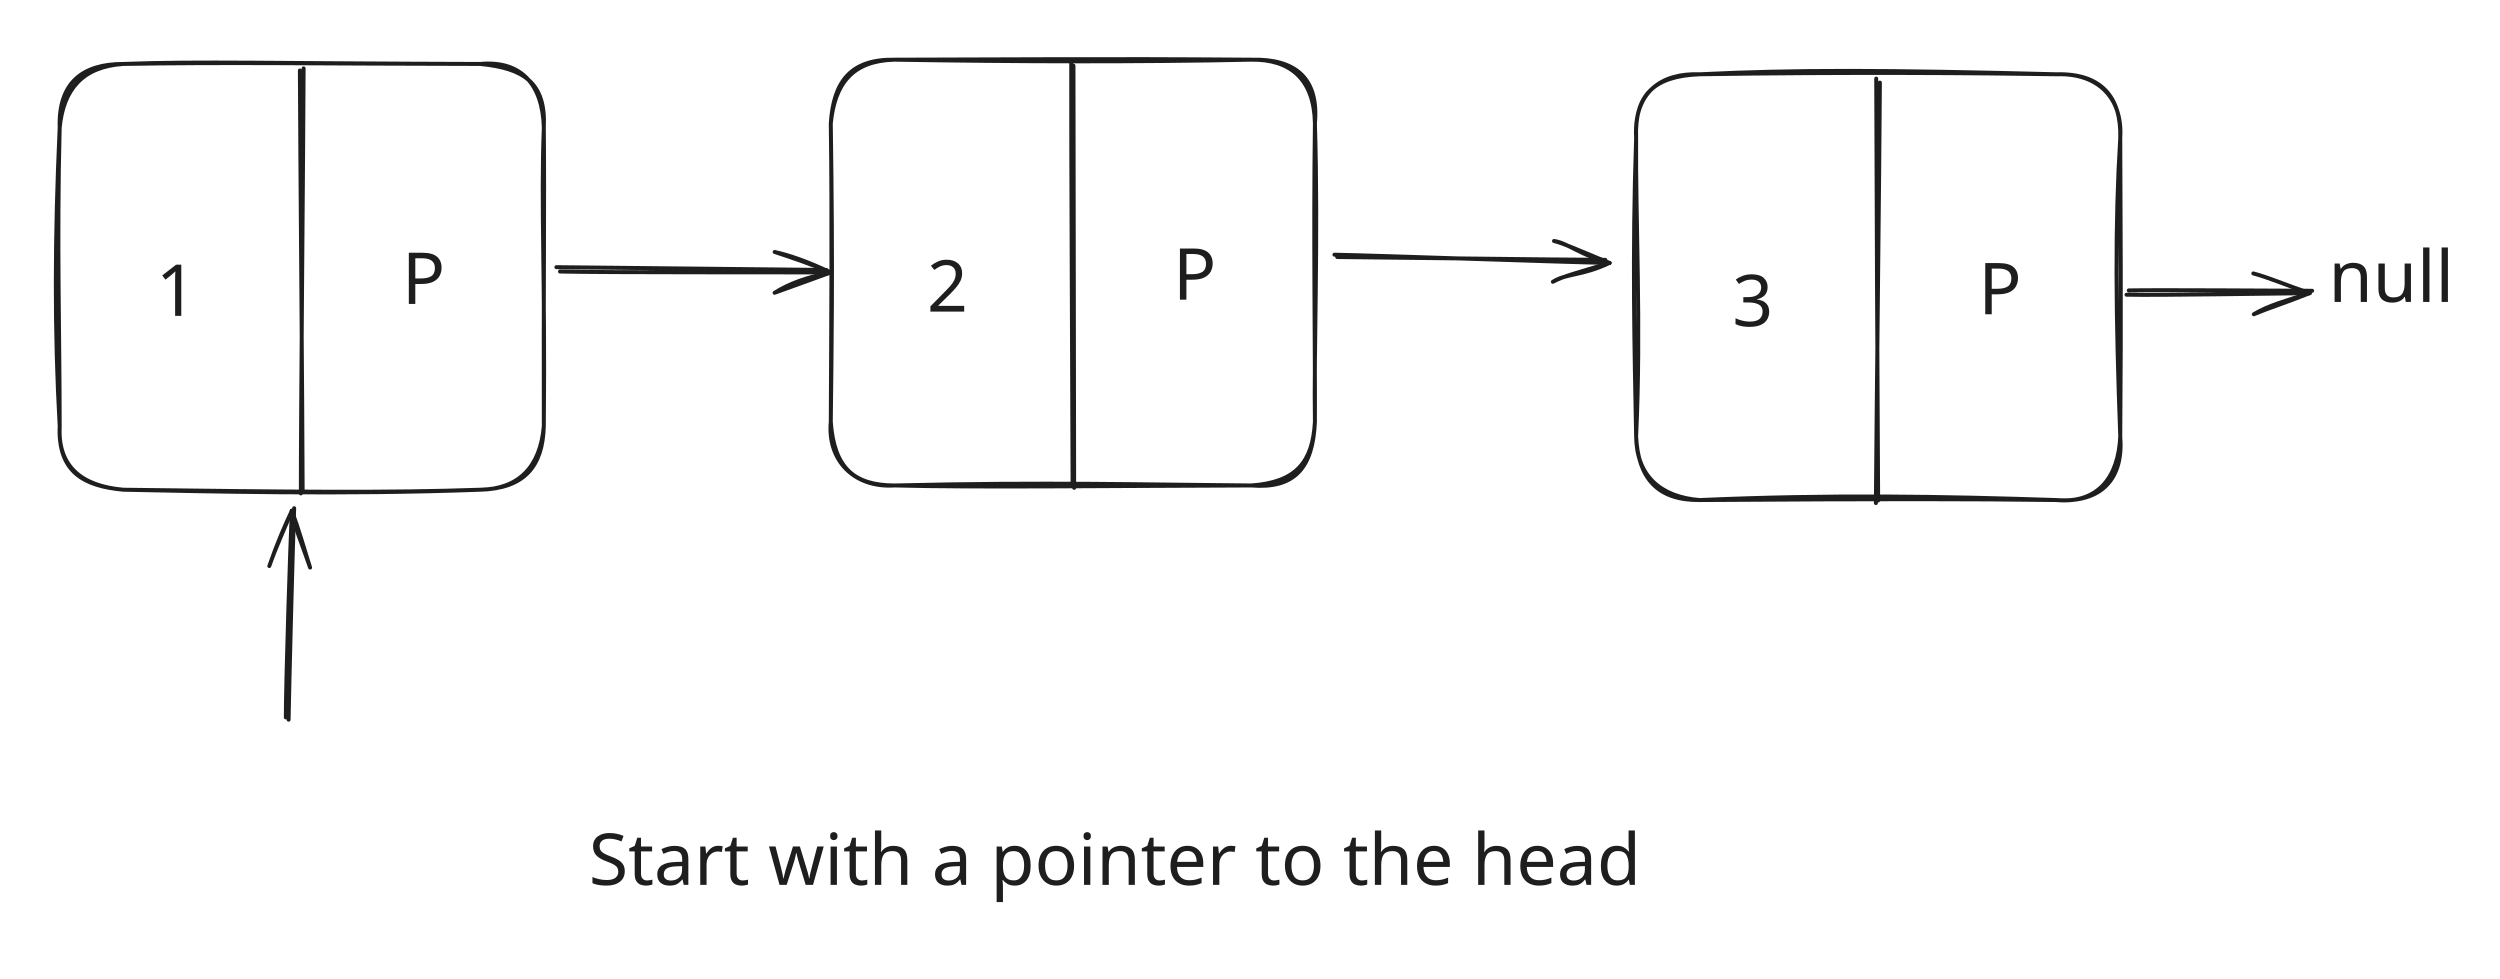
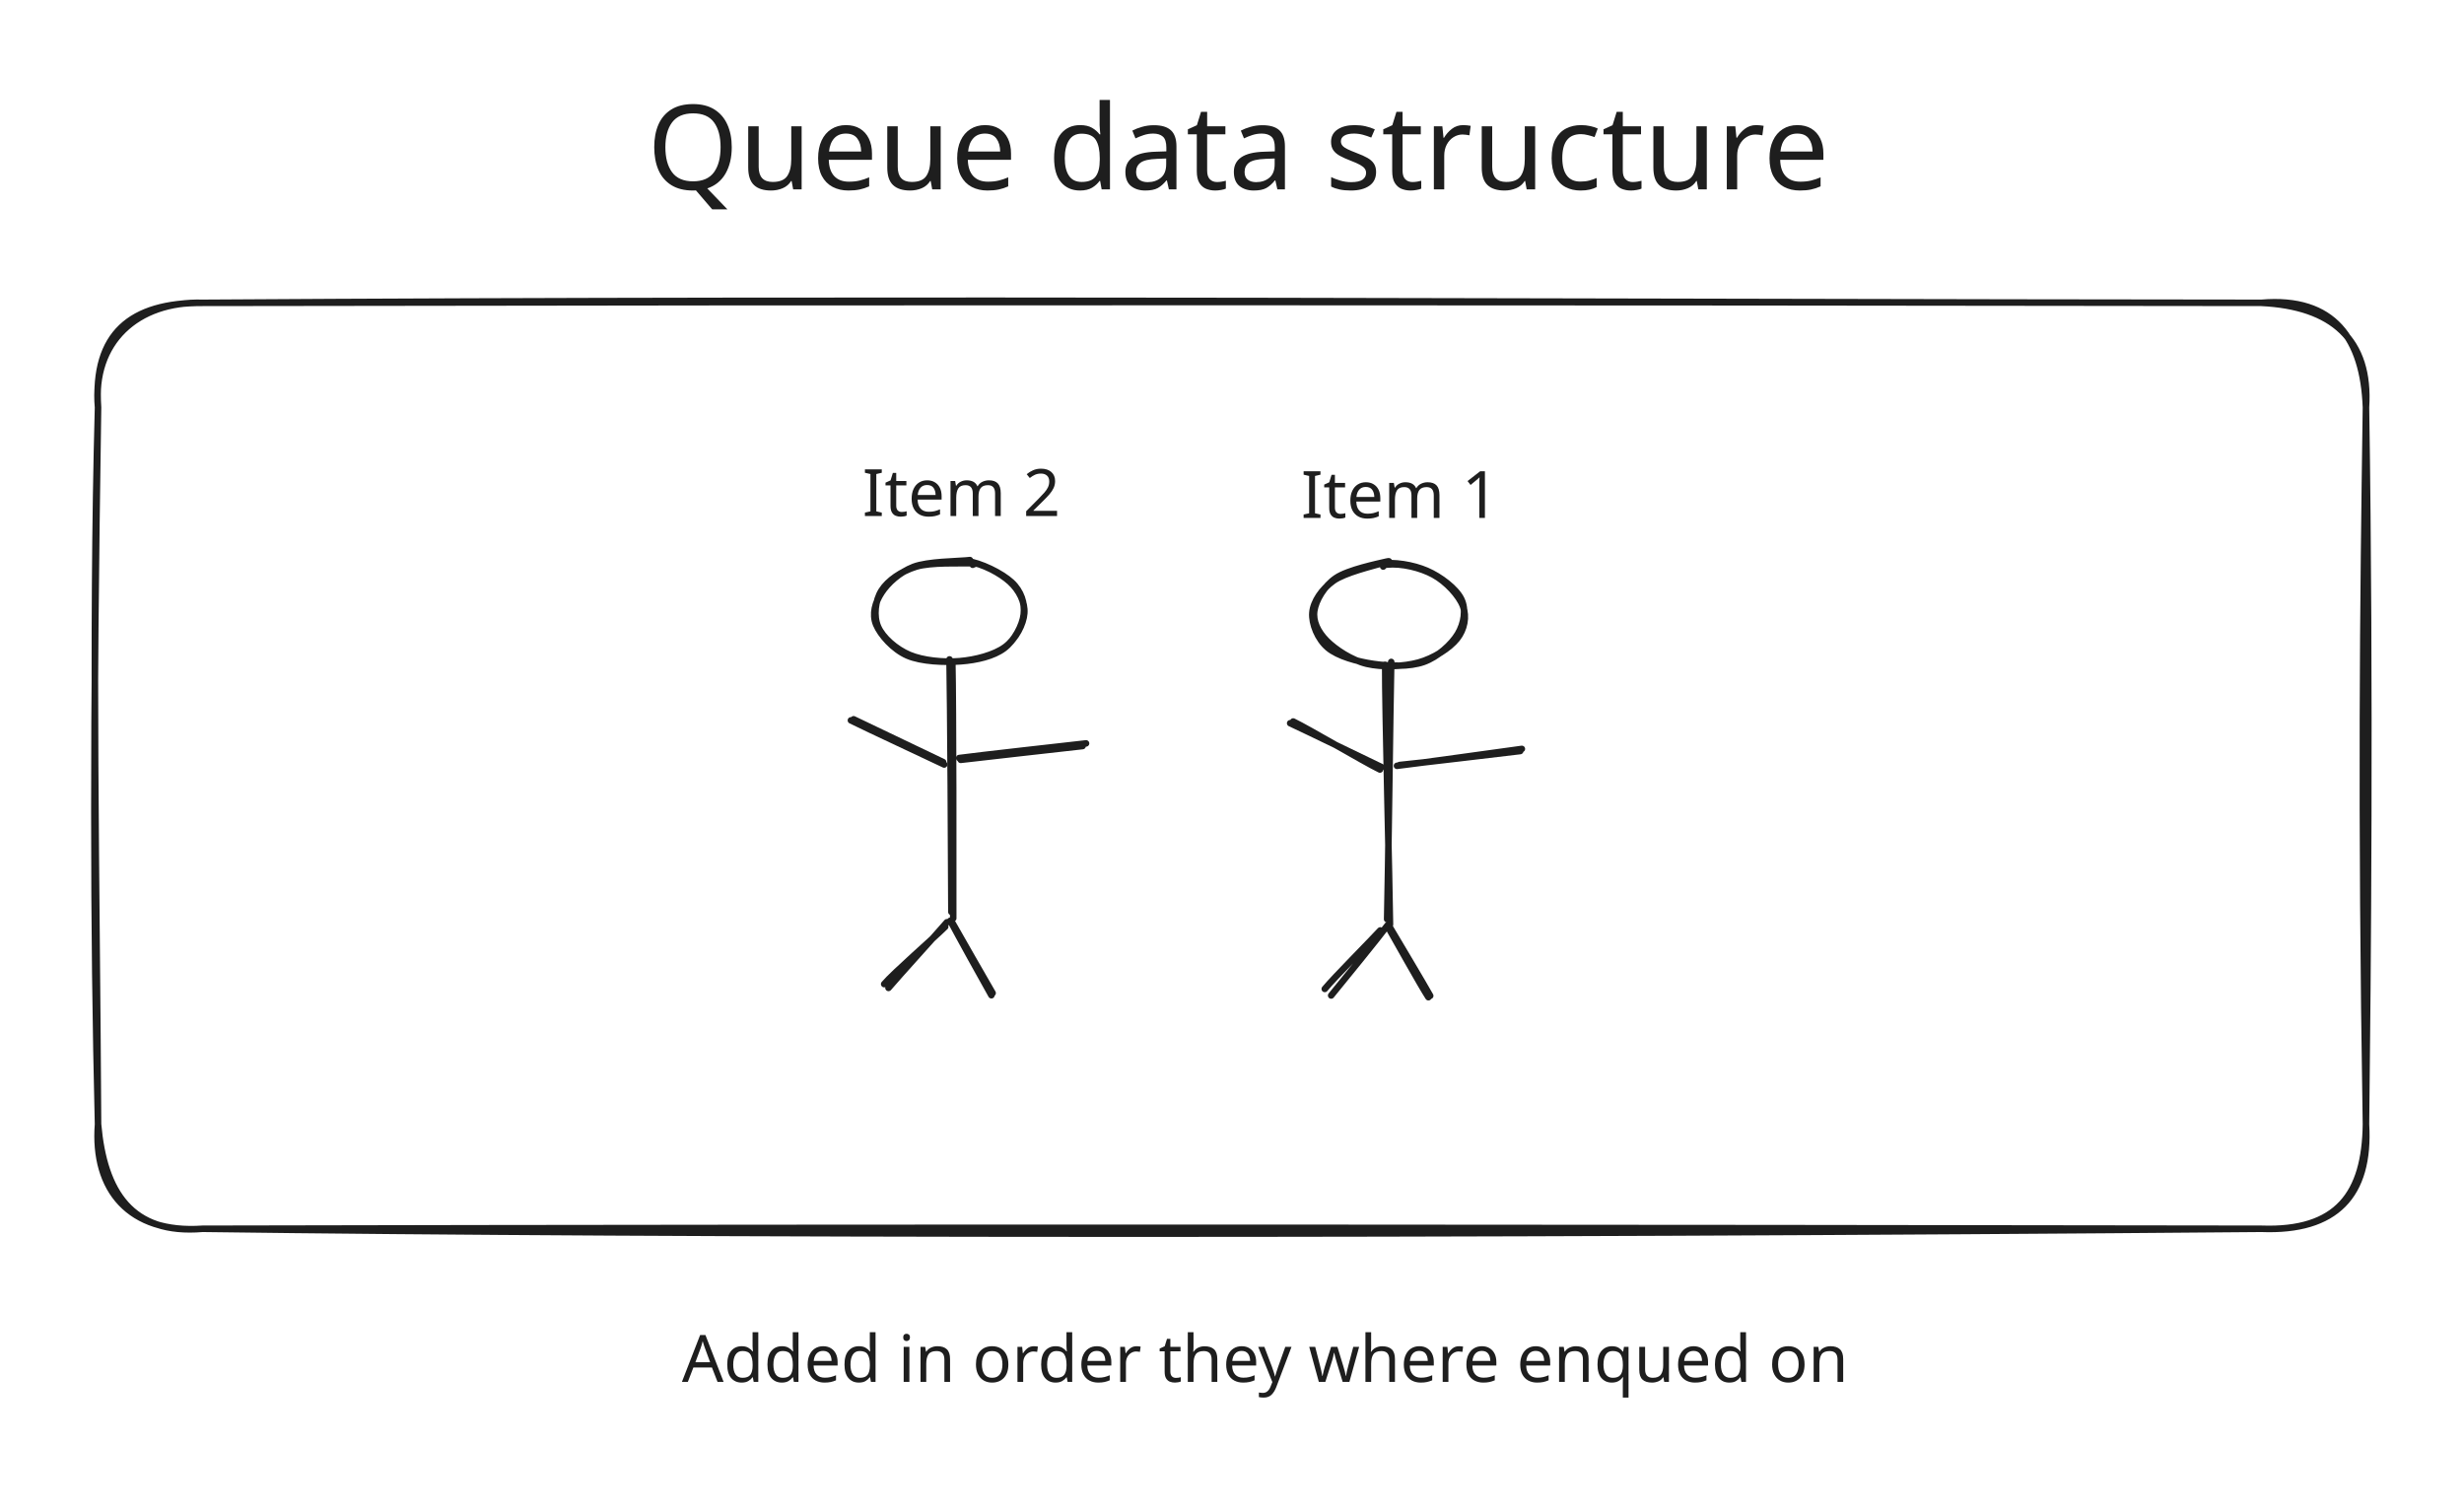
- <svg xmlns="http://www.w3.org/2000/svg" version="1.1" viewBox="0 0 1256.529 491.822" width="1256.529" height="491.822">
+ <svg xmlns="http://www.w3.org/2000/svg" version="1.1" viewBox="0 0 754 462.333" width="754" height="462.333">
  
-   eyJ2ZXJzaW9uIjoiMSIsImVuY29kaW5nIjoiYnN0cmluZyIsImNvbXByZXNzZWQiOnRydWUsImVuY29kZWQiOiJ4nO1bW1PbSlx1MDAxMn7nV7i8r7HO9Nwnb1xcXHUwMDEz7lx1MDAxMEJcdTAwMTLYOpVcdTAwMTK2sFx1MDAxNVx1MDAwYsuRRYw5lf++PVx1MDAwMixZtoRJbFbejVx1MDAwMsSeXHUwMDE5Sa2Z/rq/7lx1MDAxZf2zVqvV41Hfq7+t1b27plx1MDAxYvityFx1MDAxZNbf2PZcdTAwMWZeNPDDXHUwMDFldtHk+yC8jZrJyE5cdTAwMWP3XHUwMDA3b//6y+33nbZcdTAwMWZfhWHXaYY3XHUwMDBmp3mBd+P14lx1MDAwMVx1MDAwZfw3fq/V/kn+Zm5cdTAwMTR5zdjttVx1MDAwMy85IelK76WMyrdcdTAwMWWFveS+ICknnCnQ41x1MDAxMf5gXHUwMDBi71x1MDAxN3st7L52g4GX9tim+rfzg+0t/7srd380RmTbrF9vXd2lt732g+AsXHUwMDFlXHUwMDA1iViDXHUwMDEwnz7tXHUwMDFixFHY9T77rbjzNFx1MDAwNZn2orOi8Lbd6XlcdTAwMDP7+DBuXHL7btOPR7aNkHHrw1x1MDAxY7ytpS139k5GOpyAkcZcdTAwMTAjZXY+klx1MDAwYmjhaCNcdTAwMTmTRIHSlLKcZJthXHUwMDEwRlayf4Fn/6WyXbnNblx1MDAxYlx1MDAwNey1xmPiyO1ccvpuhFx1MDAwYpaOXHUwMDFiPj0zZ1x1MDAwZcNcdTAwMDOo0ZpqoGI8pOP57U5sx1x1MDAwMHdcYlx1MDAxZYxcYlBC4aBUXHUwMDFjL1lcdTAwMTZKXGIlQlxi4ONcdTAwMWUrRH+3lajI3+liRO6Nt2tP6d1cdTAwMDZBdkZ7rcdcdTAwMTl9UqVUmdhjy8/0Ke347bxcdTAwMTJmXHUwMDE1MaNcdTAwMWan96Mrufm+cXXKf8jDXHUwMDBl//ixXHUwMDFiNMczMaG1blx1MDAxNIXD+rjn55uy63r3brDXXFzvf/VjcdhtbF1ccr5cdTAwMWXsz3fdx0/pvNz2W+6DhoNcIlqiVlDNqFx1MDAxOfdcdTAwMDd+r5uftCBsdlNQrGVcdTAwMDSeQiOePlx1MDAxM4hcdTAwMWGKgWjAUFwiuSFzXHUwMDAz8V53r/dI/yM5XHUwMDFk9eR5cN1s6Iutalx1MDAwM5GDclx1MDAxNFx1MDAxM1xmXHUwMDE4XHUwMDA3IahiPFx1MDAwN0TjUFx1MDAwNCvOgiREMq6XXHUwMDA2ROJIPFx1MDAwNN6KXHUwMDAzJ3I2XHUwMDBloVxiq484XHUwMDA0TjVVXHUwMDE0L7RcZlx1MDAxY9LncViq0Zxl1uN5jc5MtVx1MDAxYsVcdTAwMWJ+r+X32vlTvF6roCdwXHUwMDA38WZ4c+PHKMZJ6Pfi/IjkuutcdTAwMTaaXHUwMDFkz52aXHUwMDBivHJhX99ebtLwpJ9qqY4lX8af/34ze3TRyttjes3Ty61l/y+C/oPpmYF9Slxmyzc/gV9cdTAwMTFqiNapXHUwMDE2PVx1MDAwN/3jUfT9eEexzuXt5rmIL7tnR1x1MDAwN1+qXHJ9wzT6YPRcXIQjZLhMr2LPR/PrWMWlQClRqLjLc8HAZOJeJVx1MDAxMCZAzIQ+OIBcXEAjXUBp0Vx1MDAxYU17YHxcYqZQRapcdHyW+plfXHUwMDA3fkawR1x1MDAwMpo8SP2Ih+1DPtp5XHUwMDE3XHUwMDFm8p31jU+Njc7JXcZcdTAwMTHXr8PmrZWyQVx1MDAxY6KJNNRYSEnFQPDMsLbbt1LjXFwj1TFcdTAwMDZ5XHUwMDE3/iFcXE09/YTRKZKqXHUwMDE1Xl9cdTAwMWTzbf982Lg+dFx1MDAwN0x+6PTPZklFXHUwMDFjXHUwMDAwKXCWXHUwMDAwf6RGRZghXHUwMDE0T6xcdTAwMDBnglxiLVxmU2JKqFx1MDAwNdu7vOFYqMkrVvmkN6/sLzR5sXdcdTAwMTfPXGY7MvQ0Z/CoVVx1MDAwNq34/Fx1MDAxNq/dXHUwMDEwrqCjo1H0bbT/6V37slx1MDAxYlG32lx1MDAxNo9xbslcdTAwMGVSXHUwMDA0bZThJr3zg8XjXHUwMDBlroQxVFhtpMujOsZRQlx1MDAxOCNcdTAwMTXhQOzqT9s7Pk1tXGLTSkmaXHRcZn/Zwk10vFx1MDAwZYe5XHUwMDBle/GZf5+EM3Kidce98YPRxKImXG6Ms1xi9Ymm9cBv91x1MDAxMjrvXU8qeOxjWD/ujsN+2tvEW7hI/6PpKVx0I7/t99zg4/TtbMDwPnU+XHUwMDE5l3TlXHUwMDBlvCScwFx1MDAwN4Ffg2FGtfJBXHUwMDA3XGJNjMqqxHM4vO2oL+qgsUfX6S5cdTAwMWOcvWtcdTAwMWbur1x1MDAxZlVcdTAwMWKHXFzqsuifKv1KQKTMUUZcdTAwMTi0tGhk0bmoXHUwMDE5zGNcdTAwMWGJWkrD8JRcdTAwMDXE+qtcdTAwMDLEk9dcdTAwMDXiyWKBWJ6L44VO0WhcZoxRXHUwMDBi50/FlXOeSoJcdTAwMTEwzrFekVx1MDAxM26kplx1MDAxMnKpOFx1MDAwM8hcdTAwMTm1XHUwMDE2XHUwMDA0cSpcdTAwMDVQlZOsaqk4wEcmXHUwMDAwmiwlXHUwMDEy+M1UXFx5mDihtC9KxbXEQffLjvjaaF1cXETk5NuHzf1+sLhU3Fx1MDAwYm1NKVx1MDAxOItScUpcdTAwMTZG44hBqSRkg7vngCg53yBw6dPBXHUwMDBli05pNFx1MDAxY35cdTAwMWG1Klx1MDAwZURcblx1MDAxOJ5JJOGaK4yFIIdD7nBKQTLrMFx1MDAxOVx1MDAxNXnBqpaJXHUwMDAzXHJMM0aWgcI/ibinvlx1MDAxNUrEXHUwMDE10WFZXHUwMDAyfHQ4RnPzgkTc4Pj0zN91f4RcdTAwMWR5v7WxdbDdN+Sq4sBcdTAwMDemXHUwMDEy4Fx1MDAwM5JRKXg6XHUwMDFkXHUwMDBmYWlcdTAwMTIuXG5bXHRjyoDmOcFcdTAwMTbpgFx1MDAxZFx1MDAwMVx1MDAxOJhaS2TmJMNAqGTcKLpcdTAwMDB3uypsmL0uXHUwMDFiZotlw4U4VDTfOsYhXHUwMDAxXHRcZliaLXxcdTAwMTaHe63Nw/X3x+Gee3Lqe53O9y2uK16UXHUwMDA2KklcdFx1MDAxM7ZcdTAwMTnxLFx1MDAxME1OsP92WMq5QpnJXHUwMDAyKl+rgsPVjkpcdTAwMGJcdTAwMGJTYExxgkhcdM01XHUwMDEzdH6PWFx1MDAxZVx1MDAxYlRcdTAwMTOJjInJsvRcdTAwMDRcdTAwMTJRx14rU/tcdTAwMTCRKl6Iw1TwR1x1MDAxOEqpmVTaLCBNu3KFqFx1MDAxN5R8cEKBYlgnuOQ245nmXHUwMDE1ak81XHUwMDFmZumoMIJcdTAwMGKcTT6r5DNXXHUwMDFkanj39cNmXHUwMDEwflx1MDAxYu5/018upH/vipPvRdUxmjnATMukXHUwMDEyikyFUdJWbaYkWqVcIlSRcudO/i1yr1x1MDAxNORbxyUngnfmUr5gp1v5UlbTlHEmS0xcdTAwMTlVatKUiZxki7NlQjqArEJqSZWhRqb8pYRUUFwibDViIXF8Oa1cdTAwMTgrXFzl01u/R1rshV+Xt0zecZkhhGAlxIVhjCjo/Cm89lx1MDAwZTskn24/v9dNd+/8Kz1XJ/eNaoNcdTAwMWSRkphUqilXRJFJrFx1MDAwYoW0RSmFXHUwMDA0jkiV2eWweKhcdTAwMWLjoE/VXHUwMDA2XHUwMDAwXHUwMDE4zSbJS6CO/lhcdTAwMGLQi9g69+tcdTAwMDFcdTAwMDRHp1x1MDAwYlldXSpcdTAwMTbPrC+uXHL9uFNza4lv9aJaXHUwMDFj1uKOV0s88KvidH5pll5cdTAwMTQzJftiJXaiRzDz51x1MDAwMsr3J1VcdTAwMTLJSOJcdTAwMWQjhdBKXHUwMDAy+kyZ2rWHbbFcdTAwMGapXHUwMDAwhJZcdTAwMDahlrgrdjE1Ma6RYFx1MDAxMy2WXHUwMDEyk1S0JPZcdTAwMWK73pfAXHUwMDE5SqFYVFx1MDAxMjPF7lQzzm0man5cdTAwMTBcdTAwMWXvimB09/mguXVcdTAwMTn3NWt2oaErXprWRDio94ZcdTAwMDFQ0FTSXHUwMDFjXGJVUpnmgCZJXHUwMDBiSZbnT1x1MDAxN1JcdTAwMTGTXHUwMDFheTdH979cZlx1MDAxMP6piD31/Vx1MDAwZlTEdIbBTGXiqcGInb8g/3e2f8mvL26Oglx1MDAwZn3Wgrt38FFcdTAwMWZVfIOYYjRcdTAwMDE+IdLugJ10vkiuk0q45lx1MDAxMr1cdTAwMWSIJb5cdTAwMWImXHUwMDFjyVx1MDAwMFx1MDAxN1dQwcxs3M+oiFx1MDAxOSTSnFH6f5SJp6/LlOliqXAhXHUwMDBlucm3puEsOmei5ne/Q3Y5jC4/+33ixduNi37DXHUwMDBiP29UXHUwMDFihVqIXHUwMDEyXHUwMDBlTJV8LVx1MDAxOP5SOczun1x1MDAwN1x1MDAxY/tnl+aq18MoVSTfPMYhJYYwI16wR7M8MKgkXHUwMDEyXHUwMDA1l47SimPAyYndIJ5ziNrRVEhcdTAwMWOBPybzXHUwMDBlRyXf1EJTITFuXHUwMDE2i9gxsnJcdTAwMTWy8nf1a5PFKK7QuKJcdTAwMTUjSVx1MDAxZS/d8VdLq1FEUIx+XGanXHUwMDFhmZKaXHUwMDBlxeeqkL3o/TFChZacoEVGXHUwMDEyKjllYkosVFx1MDAwMYXO0VaW8NBixlx1MDAxYmSrVCdb7stahWZPXHUwMDE3Vs5cdTAwMDB9Ma5BNtv+nNErf1e/kkaPP4ZXT+/8Tb6Zjlx1MDAwYpHEZlpcdTAwMTFcdTAwMDBcdTAwMDV6eSk4ln/zcIbNy+y6XHUwMDE573+1XHUwMDAxo2GsiuE+Q1x1MDAxZZXytWWE+1x1MDAwYrF/XHUwMDA0bZv9xXhKXHTKU1x1MDAxZj+2NMZRijCKyEM7pJFcdTAwMDestKEp1DR7NFDJikzL2uMl626/f1x1MDAxNuNij1dcdTAwMDCVzm89XHUwMDEyyfS56j98b7hRjoO1x1m0tsFLtPDn2s//XHUwMDAwXHUwMDE1v2FAIn0=
+   eyJ2ZXJzaW9uIjoiMSIsImVuY29kaW5nIjoiYnN0cmluZyIsImNvbXByZXNzZWQiOnRydWUsImVuY29kZWQiOiJ4nO2aW1PbOFx1MDAxNMff+Vx1MDAxNFx1MDAxOfa1cXW/7Fx1MDAxYndY7pdcdTAwMDJlZ6fjxFwicePYie1cdTAwMTBgp999j1xmjZ1cdTAwMTDTwCbU3UXMXHUwMDAwlmTr9v9JRzr6e6lWW07vemb599qyuW26ge/F7nD5g42/MXHiRyEkkew5iVx1MDAwNnEzy9lO017y+8ePbq/ntPy0XHUwMDExRVx1MDAxZKdcdTAwMTl1XHUwMDFmXjOB6ZowTSDjn/BcXKv9nf0uXHUwMDE0lJrbNMubxVx1MDAxNophejL2IFxus1wiMcFEXG4lVZ7DT9ahqNR4kHztXHUwMDA2iclTbNQyat2f8G7PnN3u7ptPW2IvQMbkxV77QXCa3lx1MDAwNVmNklxiXHUwMDFhnqclaVx1MDAxY3XMhe+l7e+tL8SXvVx1MDAxNUeDVjs0iW05XHUwMDFlxUY9t+mndzZcdTAwMGWhUaxcdTAwMWK2sm/kMbfwJLByKCdSXG5OXHUwMDE1RZSNUu37hFNHXHQqmcSMI6KomKjYWlx1MDAxNESxrdhv2NifvGpccrfZaUH9Qm+UJ43dMOm5MVxmVZ5v+Nhkhlx1MDAxMFSEK821XHUwMDE2SFPJR1naxm+1U5snj0tMNlxuXGYzyjTVcpRgy+zteJlcdTAwMTb+yrs+drtmx75cdTAwMTFcdTAwMGWCoNh/offYf2NcdFxym7BRkFX+qUHPc1x1MDAxZiSAJdKIMC64lnm/XHUwMDA1ftiZ/FxcXHUwMDEwNTtTVHNcdTAwMWSF6al/b0el0LM2dtPt+sHd2KhmXHUwMDEyhl48XHUwMDFlmIGpQVx1MDAxZNxcdTAwMWGMwaCZXHUwMDBl4kK321xcK4HfsuJeXHUwMDBlzPW46lNcdTAwMWZ4XHUwMDFiJadRL09tQqmuXHUwMDFmmvhpL0Wx3/JDNzibqVx1MDAwNtB+s/19xLBDeEFcdTAwMTKJsam2uTiL/PZhOq6xaaZcdTAwMGZ6ncYsUqXMXG5KuSSyUOiPmP2ionbAupfNjXp7+yxs0PCy41ebWUDxXHUwMDE5ZilcdTAwMTZcdTAwMGWnXGK4wFxcWHJcdTAwMTeGrNB5ySNGYZJwKFx1MDAwNMlcdTAwMTChrIjxI7JYcoUh8Dkw+104uXToY8y3t0H5WVx1MDAxNZsg8HvJVFxyXHUwMDBixMs0XGYjKjhmeGZcdTAwMDX7JmzGd1x1MDAxN9EwXHUwMDE53nq3ZyunkdfYrraCYVl1tORCMaw0MIvHXHUwMDE1rLmDXHUwMDE115xRzlx1MDAxOKFKLkzCTDxVMMWZgKFwxKFcdTAwMTbTJFxmcVx1MDAwMmEs6VwiJEz+vYT5vCScTdfT9ItL7SZJYPXGTMqZXHUwMDA1vFe/Wlf1nau6h5LN+Hjlunu0vl9tXHUwMDAxS4xcdTAwMWNcdTAwMDHSZEgoKiWVY1x1MDAwMmaEO4pcdTAwMTOBkWKKi6LZMmf9Qi0gKGnFiNU0m0mqsizfxaxcdCRCZf9cdTAwMDNaLvSzXHUwMDFip6t+6Plha/JcdTAwMTVcdTAwMTN6JSmBm6RrUbfrp1CNo8hcdTAwMGbTyVx1MDAxY9l3V+I4XHUwMDFhto37pC/gy6VpPfu5fIdiQ/5fLZdX9jD6/69cdTAwMGbTc5eMqVxyT1x1MDAwNjz/2FLx70uRh7mw3OzSXFxRhfXszLe+7pzq/s6n9e1+XHUwMDEzbTaO12T3Mq4687AwWF1KaC7TZNzsgsXijZjHJFx1MDAxYmAoQ8P2XHUwMDA3XHQyhXpS6JZHzFx0XHUwMDAyw4to+l9Ys/4vnJdcdTAwMGa1XHKE5O//K7RFYbGetEZcdCx1UojZXHUwMDBmQVqXh429ZKt56IfHp+1WZ+v0ZJNXm2yhsaOhjUxrpDTPXHTJwCbCoYrZIVCUY7pAsGVmeGKilVwiXG5P41x1MDAxYWtHQ6BgNTM1dXdcdTAwMDWGqaBEXHUwMDE1Jut3zCuPednA21B/MubzWtA1nozNqVx1MDAwN1x1MDAwM1x1MDAxZWiYfT2XzfOg3jvZj/zD3Vx1MDAxZFPH+1p49WpTLzF9Zlx1MDAxM1xuanU42MZaKmFPPsniuKf5eVZ+1Pkjq53CpE2oJu+c/zqc51x1MDAwM21DfXKM58Q1fKvUUEecXHUwMDEwTrCa/XTp6Iu52P5MNm/OgiOELq96mzdcdTAwMDdX1Vx1MDAwNlso7CCpMFx1MDAwNUiw1Dw/48nAZoC9JkRywiXFhdV+3lxckylcXGNatsY/gq2EJFxmZpt3M/3X4ZqMcf1kiF/IdZmvkpPJyFx1MDAxMdZcXCMsJaezY71cdTAwMTPdXFxcZvo365vbq/Xz61x1MDAwM8LWQrNXdayZQ4hcdTAwMTJg3GKqeOFcdTAwMDQ9OzRcdTAwMTbCIWAjgUyJYlx1MDAxY0/Wa35YS+QgqjWTXHUwMDFjaVx0e7O8pHz7/Vx1MDAwNGupNFx1MDAwNTtcdTAwMDLPXHUwMDAx69c7Klx1MDAxNVx1MDAwNp28ht+Co5KgsdhnXHUwMDFjlTup6dbI27omJ8ucyVx1MDAxOYnlszw+58ZcdTAwMTHlZ2JcYixoQbHIR/xHTIboU/3rycn9Wv+mXHUwMDE1hlvr/cHxdcVdkYpcdTAwMTBgXHUwMDEy2cZqLkmBhVx1MDAwN0eOcFx1MDAxOCPCWs9cdTAwMGI8XHUwMDEwe51cdTAwMTOH21WWYFLFhVZSikhRxFx1MDAwYvHhyPK7L1x1MDAxNIHlJDSZXbztg6jP1+6GTbShblO6UW9cdTAwMDCXXHUwMDE1XHUwMDE3L2OOXHUwMDAye0tgorQqnnE9OHGkg5GmVEumXHUwMDA0Q6LSXlx1MDAxY040V0zzKm5cdTAwMDdfqub/i9n4M7w4RcfEXHUwMDA09HY21PaQc2bmz/jNdaeTXFw2Uu13XHUwMDBl1s9vXHUwMDBmTvdWqs48dzinXGaaiTCsXGbje0OO3oz5V3pxXHUwMDEwI4qz4lx1MDAwNPDOedU5fyMvTvFcdTAwMTbCk7usXHUwMDFjjH9cdHuWmdludFdvmt5cdTAwMTeWdNX2uVx1MDAxMcP++Zf6WcXZJrBcdTAwMDXEmErEMUdswlx1MDAxOOWwnlx1MDAwYlx1MDAwNqmKKsqVXtylorn4cVxi7Fx1MDAxOMFCo1W8lvFcdTAwMGV6XHToP8WPI3ipXHUwMDFmXHUwMDA3XHUwMDBiruz9pNnPhdjgcNXcXHJcdTAwMWJbsVxiPNT3P3vDY1Jx7Jl6Zlx1MDAwZlxuanWkXHUwMDE0iICdjygvXFxZrYRcdTAwMWJcdTAwMDfkwKmQ75j/Qpi/kVx1MDAxYkeWunE40lpcIsZnv5RRPz+7jP9oo9Nm57ivrq5W7lVcdTAwMTJUXHUwMDFja8xcdTAwMWRKwHDBsFx1MDAwZSpcYuNYg1x1MDAxZE+YRohh0KnGizPUX+XFITDR0OJW6p3qqlP9Nk5cdTAwMWNcXH7xXHUwMDFmK+BaWSfbzFhcdTAwMWZcctqH+501vJdcdTAwMWVcclN3cz9ccrnYqDrWymGSXCK7XHUwMDE30lx1MDAwMMn4zWnrxYH+1lx1MDAwMix1odBcdTAwMDJv/lx1MDAwYuzY41x1MDAwZc5cdTAwMTljdMwueMaLg4EgXHUwMDA0Wzj2U904ryb49W5cdTAwMWP8XHUwMDEz3DiFMufhxikjUqDJyNGBXHUwMDE4orD0cIZnP1x1MDAxMVx1MDAwYnbXLjrru8nqbVNcci/11/vdjvpcXG0gXHUwMDA10Vx1MDAwZcKaXHTKOUJk3HpcdTAwMTZcdTAwMTQ7WFvdXHSOlJKL45FcdTAwMDKQimuJkdCz8yhgXHUwMDFipVx1MDAxMGVzMJ9fzSNUuXhQuGhcdTAwMWVXPM94NT+sRbFn4lraNnc1WFx1MDAxZGNTM2F/XHUwMDAwSaDqN4X1RVx1MDAxNXpcdTAwMTHJS4+L9bLb652m0Osje1xihtn3XHUwMDFluy6v3PKNb4arz1x1MDAwYm/pcYawLJrMwPq29O1cdTAwMWbN/FbvIn0=
  <defs>
    <style class="style-fonts">
      @font-face {
        font-family: "Virgil";
        src: url("https://unpkg.com/@excalidraw/excalidraw@undefined/dist/excalidraw-assets/Virgil.woff2");
      }
      @font-face {
        font-family: "Cascadia";
        src: url("https://unpkg.com/@excalidraw/excalidraw@undefined/dist/excalidraw-assets/Cascadia.woff2");
      }
      @font-face {
        font-family: "Assistant";
        src: url("https://unpkg.com/@excalidraw/excalidraw@undefined/dist/excalidraw-assets/Assistant-Regular.woff2");
      }
    </style>
  </defs>
-   <rect x="0" y="0" width="1256.529" height="491.822" fill="transparent" />
-   <g stroke-linecap="round" transform="translate(30 32.14081) rotate(0 121.6667 107)">
-     <path d="M32 0 C69.03 -1.45, 109.1 -0.25, 211.33 0 M32 0 C83.34 -0.93, 132.7 -0.09, 211.33 0 M211.33 0 C231.56 -1.92, 242.74 9.91, 243.33 32 M211.33 0 C232.81 2.11, 244.5 9.04, 243.33 32 M243.33 32 C241.79 71.2, 244.08 108.92, 243.33 182 M243.33 32 C243.74 72.11, 243.11 113.41, 243.33 182 M243.33 182 C241.62 202.43, 230.81 213.72, 211.33 214 M243.33 182 C242.82 202.08, 233.79 213.39, 211.33 214 M211.33 214 C142.02 216.6, 73.76 214.82, 32 214 M211.33 214 C164.87 215.62, 117.14 215.08, 32 214 M32 214 C10.57 212.13, -1.1 202, 0 182 M32 214 C12.33 212.21, -0.99 205.28, 0 182 M0 182 C-2.67 134.69, -2.52 86.99, 0 32 M0 182 C0 134.89, -1.47 89.91, 0 32 M0 32 C-0.76 9.36, 11.55 -0.05, 32 0 M0 32 C1.86 12.68, 11.59 1.32, 32 0" stroke="#1e1e1e" stroke-width="2" fill="none" />
+   <rect x="0" y="0" width="754" height="462.333" fill="transparent" />
+   <g transform="translate(198 30) rotate(0 200.1779 22.5)">
+     <text x="0" y="0" font-family="Virgil, Segoe UI Emoji" font-size="36px" fill="#1e1e1e" text-anchor="start" style="white-space: pre;" direction="ltr" dominant-baseline="text-before-edge">Queue data structure</text>
+   </g>
+   <g stroke-linecap="round" transform="translate(30 92.66669) rotate(0 347 141.6667)">
+     <path d="M32 0 C247.44 -1.37, 462.49 -0.13, 662 0 M32 0 C240.29 -0.38, 448.15 -0.29, 662 0 M662 0 C683.67 1.04, 695.37 11.23, 694 32 M662 0 C684.14 -1.89, 693.2 10.95, 694 32 M694 32 C695.34 118.88, 694.53 206.17, 694 251.33 M694 32 C693.14 92.72, 692.4 152.65, 694 251.33 M694 251.33 C695.3 273.19, 684.73 284.23, 662 283.33 M694 251.33 C693.73 272.62, 685.31 284.17, 662 283.33 M662 283.33 C417.86 285.41, 175.88 285.23, 32 283.33 M662 283.33 C464.01 283.05, 265.32 282.83, 32 283.33 M32 283.33 C10.25 285.17, 1.84 272.14, 0 251.33 M32 283.33 C9.57 284.89, -1.55 271.39, 0 251.33 M0 251.33 C-0.4 177.29, -1.96 104.34, 0 32 M0 251.33 C-1.47 190.84, -1.52 130.19, 0 32 M0 32 C-1.51 9.33, 9.99 -0.07, 32 0 M0 32 C-1.83 12.06, 11.98 -0.57, 32 0" stroke="#1e1e1e" stroke-width="2" fill="none" />
+   </g>
+   <g stroke-linecap="round" transform="translate(267.6229 171.3222) rotate(0 23 15.66667)">
+     <path d="M28.51 0.54 C33.08 1.1, 38.51 4.06, 41.4 6.69 C44.28 9.32, 46.07 12.99, 45.82 16.32 C45.58 19.64, 43.25 24.19, 39.95 26.64 C36.65 29.09, 30.9 30.59, 26.02 30.99 C21.14 31.4, 14.84 30.81, 10.68 29.05 C6.53 27.3, 2.5 23.74, 1.08 20.46 C-0.35 17.18, 0.19 12.42, 2.14 9.36 C4.08 6.29, 8.19 3.46, 12.73 2.07 C17.27 0.68, 26.5 1.11, 29.38 1.01 C32.26 0.91, 30.23 1.32, 30.03 1.49 M27.79 0.25 C32.55 0.85, 38.95 4.09, 41.93 6.83 C44.9 9.57, 46.03 13.3, 45.64 16.68 C45.25 20.06, 42.81 24.7, 39.6 27.09 C36.39 29.48, 31.32 30.66, 26.4 31.03 C21.47 31.39, 14.36 31.15, 10.03 29.28 C5.71 27.4, 1.79 22.97, 0.47 19.77 C-0.85 16.56, 0.21 12.98, 2.13 10.04 C4.05 7.09, 7.65 3.76, 11.97 2.11 C16.29 0.47, 25.33 0.44, 28.03 0.17 C30.73 -0.09, 28.1 0.13, 28.16 0.54" stroke="#1e1e1e" stroke-width="2" fill="none" />
  </g>
  <g stroke-linecap="round">
-     <g transform="translate(151.3333 35.47412) rotate(0 0.3333282 105.6667)">
-       <path d="M-0.61 -0.04 C-0.53 35.3, 0.75 175.87, 0.78 211.1 M1.27 -1.11 C1.18 34.5, -0.2 176.88, -0.12 212.52" stroke="#1e1e1e" stroke-width="2" fill="none" />
+     <g transform="translate(290.2896 201.9889) rotate(0 0.3333435 39.33334)">
+       <path d="M1.13 0.54 C1.44 13.69, 1.43 66.01, 1.4 79 M0.27 -0.22 C0.51 12.54, 0.83 63.74, 0.84 77.05" stroke="#1e1e1e" stroke-width="2" fill="none" />
    </g>
  </g>
  <mask />
  <g stroke-linecap="round">
-     <g transform="translate(672 129.4153) rotate(0 68.00003 0.580395)">
-       <path d="M0.11 -0.23 C22.69 -0.03, 112.01 1.14, 134.85 1.19 M-1.29 -1.4 C21.69 -0.98, 113.9 2.37, 136.96 2.74" stroke="#1e1e1e" stroke-width="2" fill="none" />
-     </g>
-     <g transform="translate(672 129.4153) rotate(0 68.00003 0.580395)">
-       <path d="M108.5 12.22 C115.21 7.92, 122.74 9.45, 136.96 2.74 M108.5 12.22 C113.95 9.28, 120.21 7.86, 136.96 2.74" stroke="#1e1e1e" stroke-width="2" fill="none" />
-     </g>
-     <g transform="translate(672 129.4153) rotate(0 68.00003 0.580395)">
-       <path d="M109.06 -8.29 C115.63 -7.48, 123.02 -0.83, 136.96 2.74 M109.06 -8.29 C114.4 -6.91, 120.54 -4, 136.96 2.74" stroke="#1e1e1e" stroke-width="2" fill="none" />
-     </g>
-   </g>
-   <mask />
-   <g transform="translate(78.33331 130.8075) rotate(0 4.877998 22.5)">
-     <text x="0" y="0" font-family="Virgil, Segoe UI Emoji" font-size="36px" fill="#1e1e1e" text-anchor="start" style="white-space: pre;" direction="ltr" dominant-baseline="text-before-edge">1</text>
-   </g>
-   <g transform="translate(202 124.8075) rotate(0 11.89799 22.5)">
-     <text x="0" y="0" font-family="Virgil, Segoe UI Emoji" font-size="36px" fill="#1e1e1e" text-anchor="start" style="white-space: pre;" direction="ltr" dominant-baseline="text-before-edge">P</text>
-   </g>
-   <g stroke-linecap="round" transform="translate(822.3334 37.33332) rotate(0 121.6667 107)">
-     <path d="M32 0 C103.46 -1.13, 173.18 -0.62, 211.33 0 M32 0 C79.54 -2.35, 125.59 -2.19, 211.33 0 M211.33 0 C232.52 -0.73, 244.6 12.23, 243.33 32 M211.33 0 C233.9 -0.61, 243.94 11.66, 243.33 32 M243.33 32 C240.63 75.54, 241.05 120.65, 243.33 182 M243.33 32 C243.48 74.64, 243.88 117.3, 243.33 182 M243.33 182 C245.1 203.59, 233.68 215.57, 211.33 214 M243.33 182 C242.45 202.41, 232.2 215.93, 211.33 214 M211.33 214 C154.4 212.12, 97.29 211.11, 32 214 M211.33 214 C169.03 213.45, 127.75 213.38, 32 214 M32 214 C12.44 212.5, 0.2 201.98, 0 182 M32 214 C10.69 214.22, 1.01 203.03, 0 182 M0 182 C2.61 126.42, -0.32 73.23, 0 32 M0 182 C-0.81 137.96, -2.01 91.88, 0 32 M0 32 C-1.3 9.13, 12.46 -0.77, 32 0 M0 32 C-0.75 10.64, 8.51 0.89, 32 0" stroke="#1e1e1e" stroke-width="2" fill="none" />
-   </g>
-   <g stroke-linecap="round">
-     <g transform="translate(943.6668 40.66664) rotate(0 0.3333282 105.6667)">
-       <path d="M-0.66 -1.15 C-0.61 34.01, 0.07 175.28, 0.31 210.88 M1.19 0.86 C1.05 36.19, -0.63 177.21, -0.83 212.18" stroke="#1e1e1e" stroke-width="2" fill="none" />
-     </g>
-   </g>
-   <mask />
-   <g transform="translate(870.6667 136) rotate(0 12.258 22.5)">
-     <text x="0" y="0" font-family="Virgil, Segoe UI Emoji" font-size="36px" fill="#1e1e1e" text-anchor="start" style="white-space: pre;" direction="ltr" dominant-baseline="text-before-edge">3</text>
-   </g>
-   <g transform="translate(994.3334 130) rotate(0 11.89799 22.5)">
-     <text x="0" y="0" font-family="Virgil, Segoe UI Emoji" font-size="36px" fill="#1e1e1e" text-anchor="start" style="white-space: pre;" direction="ltr" dominant-baseline="text-before-edge">P</text>
-   </g>
-   <g stroke-linecap="round">
-     <g transform="translate(1069.333 146.8075) rotate(0 46.66669 0)">
-       <path d="M0.61 -0.85 C16.06 -1.14, 77.33 -0.72, 92.77 -0.66 M-0.53 1.32 C14.71 1.69, 76.03 0.65, 91.52 0.54" stroke="#1e1e1e" stroke-width="2" fill="none" />
-     </g>
-     <g transform="translate(1069.333 146.8075) rotate(0 46.66669 0)">
-       <path d="M63.46 11.14 C70.54 6.81, 79.45 4.36, 91.52 0.54 M63.46 11.14 C71.32 7.86, 78.45 5.76, 91.52 0.54" stroke="#1e1e1e" stroke-width="2" fill="none" />
-     </g>
-     <g transform="translate(1069.333 146.8075) rotate(0 46.66669 0)">
-       <path d="M63.21 -9.38 C70.55 -7.43, 79.55 -3.6, 91.52 0.54 M63.21 -9.38 C71.27 -7.25, 78.46 -3.94, 91.52 0.54" stroke="#1e1e1e" stroke-width="2" fill="none" />
-     </g>
-   </g>
-   <mask />
-   <g transform="translate(1170.333 123.8075) rotate(0 28.09798 22.5)">
-     <text x="0" y="0" font-family="Virgil, Segoe UI Emoji" font-size="36px" fill="#1e1e1e" text-anchor="start" style="white-space: pre;" direction="ltr" dominant-baseline="text-before-edge">null</text>
-   </g>
-   <g transform="translate(295.9314 416.8223) rotate(0 299.9879 22.5)">
-     <text x="0" y="0" font-family="Virgil, Segoe UI Emoji" font-size="36px" fill="#1e1e1e" text-anchor="start" style="white-space: pre;" direction="ltr" dominant-baseline="text-before-edge">Start with a pointer to the head</text>
-   </g>
-   <g stroke-linecap="round" transform="translate(417.5636 30) rotate(0 121.6667 107)">
-     <path d="M32 0 C86.02 -0.07, 136.39 -0.61, 211.33 0 M32 0 C92.92 1, 154.21 1.21, 211.33 0 M211.33 0 C230.81 -0.28, 242.89 9.58, 243.33 32 M211.33 0 C233.79 -0.61, 245.36 9.51, 243.33 32 M243.33 32 C245.1 89.52, 242.72 148.16, 243.33 182 M243.33 32 C242.53 89.16, 243.48 146.22, 243.33 182 M243.33 182 C242.23 202, 234.12 212.45, 211.33 214 M243.33 182 C242.35 205.28, 233.05 215.79, 211.33 214 M211.33 214 C140.3 214.2, 72.16 215.06, 32 214 M211.33 214 C159.09 213.63, 108.1 212.17, 32 214 M32 214 C11.55 213.95, 1.62 205.09, 0 182 M32 214 C11.59 215.32, -1.83 201.28, 0 182 M0 182 C0.38 146.09, 1.13 109.61, 0 32 M0 182 C0.21 131.04, 0.66 81.4, 0 32 M0 32 C1.99 12.06, 10.86 0.51, 32 0 M0 32 C1.35 11.22, 9.74 -0.35, 32 0" stroke="#1e1e1e" stroke-width="2" fill="none" />
-   </g>
-   <g stroke-linecap="round">
-     <g transform="translate(538.897 33.33331) rotate(0 0.3333282 105.6667)">
-       <path d="M0.64 -0.32 C0.68 34.83, 0.97 176.76, 0.98 211.85 M-0.48 -1.53 C-0.64 33.18, 0.13 174.58, 0.2 210" stroke="#1e1e1e" stroke-width="2" fill="none" />
-     </g>
-   </g>
-   <mask />
-   <g transform="translate(465.8969 128.6667) rotate(0 12.81599 22.5)">
-     <text x="0" y="0" font-family="Virgil, Segoe UI Emoji" font-size="36px" fill="#1e1e1e" text-anchor="start" style="white-space: pre;" direction="ltr" dominant-baseline="text-before-edge">2</text>
-   </g>
-   <g transform="translate(589.5636 122.6667) rotate(0 11.89799 22.5)">
-     <text x="0" y="0" font-family="Virgil, Segoe UI Emoji" font-size="36px" fill="#1e1e1e" text-anchor="start" style="white-space: pre;" direction="ltr" dominant-baseline="text-before-edge">P</text>
-   </g>
-   <g stroke-linecap="round">
-     <g transform="translate(280.3855 135.0702) rotate(0 68.00003 0.580395)">
-       <path d="M-0.74 -0.79 C21.75 -0.5, 112.37 0.32, 134.97 0.62 M1.07 1.41 C23.93 1.95, 114.45 1.74, 137.14 1.88" stroke="#1e1e1e" stroke-width="2" fill="none" />
-     </g>
-     <g transform="translate(280.3855 135.0702) rotate(0 68.00003 0.580395)">
-       <path d="M108.93 12.09 C116.22 7.47, 125.15 4.24, 137.14 1.88 M108.93 12.09 C117.51 9.06, 125.97 5.9, 137.14 1.88" stroke="#1e1e1e" stroke-width="2" fill="none" />
-     </g>
-     <g transform="translate(280.3855 135.0702) rotate(0 68.00003 0.580395)">
-       <path d="M108.97 -8.43 C116.06 -6.86, 124.97 -3.9, 137.14 1.88 M108.97 -8.43 C117.49 -5.59, 125.94 -2.88, 137.14 1.88" stroke="#1e1e1e" stroke-width="2" fill="none" />
+     <g transform="translate(290.9563 281.9889) rotate(0 6.333328 11)">
+       <path d="M0.34 0.15 C2.38 3.76, 10.67 18.28, 12.79 21.89 M-0.15 -0.25 C1.78 3.42, 10.25 18.77, 12.42 22.54" stroke="#1e1e1e" stroke-width="2" fill="none" />
    </g>
  </g>
  <mask />
  <g stroke-linecap="round">
-     <g transform="translate(144.9314 361.9112) rotate(0 1.666672 -53)">
-       <path d="M0.12 -0.19 C0.42 -18.04, 2.26 -88.89, 2.92 -106.48 M-1.27 -1.33 C-1.27 -19.08, 0.93 -88.04, 1.76 -105.2" stroke="#1e1e1e" stroke-width="2" fill="none" />
-     </g>
-     <g transform="translate(144.9314 361.9112) rotate(0 1.666672 -53)">
-       <path d="M10.93 -76.64 C6.84 -88.62, 2.71 -97.98, 1.76 -105.2 M10.93 -76.64 C7.75 -86.65, 5.27 -95.77, 1.76 -105.2" stroke="#1e1e1e" stroke-width="2" fill="none" />
-     </g>
-     <g transform="translate(144.9314 361.9112) rotate(0 1.666672 -53)">
-       <path d="M-9.58 -77.42 C-5.55 -89.12, -1.55 -98.17, 1.76 -105.2 M-9.58 -77.42 C-6.14 -87.22, -2.01 -96.09, 1.76 -105.2" stroke="#1e1e1e" stroke-width="2" fill="none" />
+     <g transform="translate(271.6142 302.5209) rotate(0 8.666656 -9.999969)">
+       <path d="M0.27 -0.23 C3.17 -3.67, 15.43 -17.13, 18.15 -20.32 M-1.05 -1.4 C1.7 -4.69, 14.27 -15.62, 17.62 -18.95" stroke="#1e1e1e" stroke-width="2" fill="none" />
    </g>
  </g>
  <mask />
+   <g stroke-linecap="round">
+     <g transform="translate(293.6229 232.6556) rotate(0 19 -2.333344)">
+       <path d="M0.37 -0.15 C6.63 -0.86, 31.35 -3.69, 37.66 -4.37 M-0.1 -0.7 C6.32 -1.56, 32.37 -4.46, 38.71 -5.18" stroke="#1e1e1e" stroke-width="2" fill="none" />
+     </g>
+   </g>
+   <mask />
+   <g stroke-linecap="round">
+     <g transform="translate(260.7254 220.1285) rotate(0 14 6.666656)">
+       <path d="M-0.34 0.3 C4.3 2.62, 23.52 11.55, 28.2 13.8 M0.48 -0.03 C5.03 2.16, 23.42 10.91, 27.88 13.07" stroke="#1e1e1e" stroke-width="2" fill="none" />
+     </g>
+   </g>
+   <mask />
+   <g transform="translate(263.8759 142.3752) rotate(0 35.01997 12.5)">
+     <text x="0" y="0" font-family="Virgil, Segoe UI Emoji" font-size="20px" fill="#1e1e1e" text-anchor="start" style="white-space: pre;" direction="ltr" dominant-baseline="text-before-edge">Item 2</text>
+   </g>
+   <g stroke-linecap="round" transform="translate(401.8673 172.5789) rotate(0 23 15.66667)">
+     <path d="M20.25 -0.05 C24.75 -0.75, 30.57 0.26, 34.74 2.05 C38.91 3.85, 43.69 7.48, 45.28 10.71 C46.86 13.93, 46.14 18.19, 44.23 21.4 C42.31 24.61, 38.09 28.44, 33.78 29.97 C29.47 31.49, 23.26 31.29, 18.38 30.57 C13.49 29.85, 7.58 28.26, 4.47 25.64 C1.37 23.03, -0.55 18.3, -0.27 14.88 C0.01 11.47, 2.64 7.66, 6.15 5.15 C9.66 2.65, 18.09 0.66, 20.77 -0.15 C23.44 -0.97, 22.09 0, 22.18 0.26 M22.55 0.18 C27.08 -0.27, 32.9 1.16, 36.77 3.28 C40.65 5.4, 44.61 9.64, 45.82 12.91 C47.02 16.17, 46.27 19.99, 44.01 22.86 C41.74 25.74, 36.85 28.86, 32.25 30.13 C27.64 31.41, 21.07 31.65, 16.37 30.54 C11.68 29.42, 6.77 26.16, 4.09 23.46 C1.42 20.76, -0.16 17.52, 0.32 14.32 C0.8 11.12, 3.28 6.78, 6.95 4.28 C10.61 1.77, 19.92 -0.13, 22.33 -0.71 C24.74 -1.3, 21.35 0.35, 21.4 0.78" stroke="#1e1e1e" stroke-width="2" fill="none" />
+   </g>
+   <g stroke-linecap="round">
+     <g transform="translate(424.534 203.2456) rotate(0 0.3333435 39.33334)">
+       <path d="M-0.66 0.23 C-0.72 13.51, 0.67 66.76, 0.81 79.63 M1.19 -0.7 C0.89 12.26, 0.27 64.87, -0.06 78.02" stroke="#1e1e1e" stroke-width="2" fill="none" />
+     </g>
+   </g>
+   <mask />
+   <g stroke-linecap="round">
+     <g transform="translate(425.2007 283.2456) rotate(0 6.333328 11)">
+       <path d="M0.07 0.44 C2.19 4, 10.41 17.8, 12.45 21.46 M-0.57 0.19 C1.5 3.79, 9.58 18.32, 11.91 21.89" stroke="#1e1e1e" stroke-width="2" fill="none" />
+     </g>
+   </g>
+   <mask />
+   <g stroke-linecap="round">
+     <g transform="translate(405.8586 303.7776) rotate(0 8.666656 -9.999969)">
+       <path d="M-0.47 -1.17 C2.26 -4.51, 13.6 -15.9, 16.51 -19.07 M1.49 0.83 C4.58 -2.92, 16.36 -17.41, 18.79 -20.71" stroke="#1e1e1e" stroke-width="2" fill="none" />
+     </g>
+   </g>
+   <mask />
+   <g stroke-linecap="round">
+     <g transform="translate(427.8673 233.9123) rotate(0 19 -2.333344)">
+       <path d="M-0.38 0.42 C5.96 -0.28, 31.47 -3.91, 37.83 -4.75 M0.43 0.17 C6.7 -0.4, 31.16 -3.4, 37.32 -4.1" stroke="#1e1e1e" stroke-width="2" fill="none" />
+     </g>
+   </g>
+   <mask />
+   <g stroke-linecap="round">
+     <g transform="translate(394.9698 221.3853) rotate(0 14 6.666656)">
+       <path d="M-0.17 -0.09 C4.53 2.07, 23.04 11.09, 27.82 13.36 M0.75 -0.61 C5.4 1.61, 22.69 11.87, 27.3 14.08" stroke="#1e1e1e" stroke-width="2" fill="none" />
+     </g>
+   </g>
+   <mask />
+   <g transform="translate(398.1203 142.9652) rotate(0 30.60998 12.5)">
+     <text x="0" y="0" font-family="Virgil, Segoe UI Emoji" font-size="20px" fill="#1e1e1e" text-anchor="start" style="white-space: pre;" direction="ltr" dominant-baseline="text-before-edge">Item 1</text>
+   </g>
+   <g transform="translate(208.6667 407.3333) rotate(0 180.9299 12.5)">
+     <text x="0" y="0" font-family="Virgil, Segoe UI Emoji" font-size="20px" fill="#1e1e1e" text-anchor="start" style="white-space: pre;" direction="ltr" dominant-baseline="text-before-edge">Added in order they where enqued on</text>
+   </g>
</svg>
